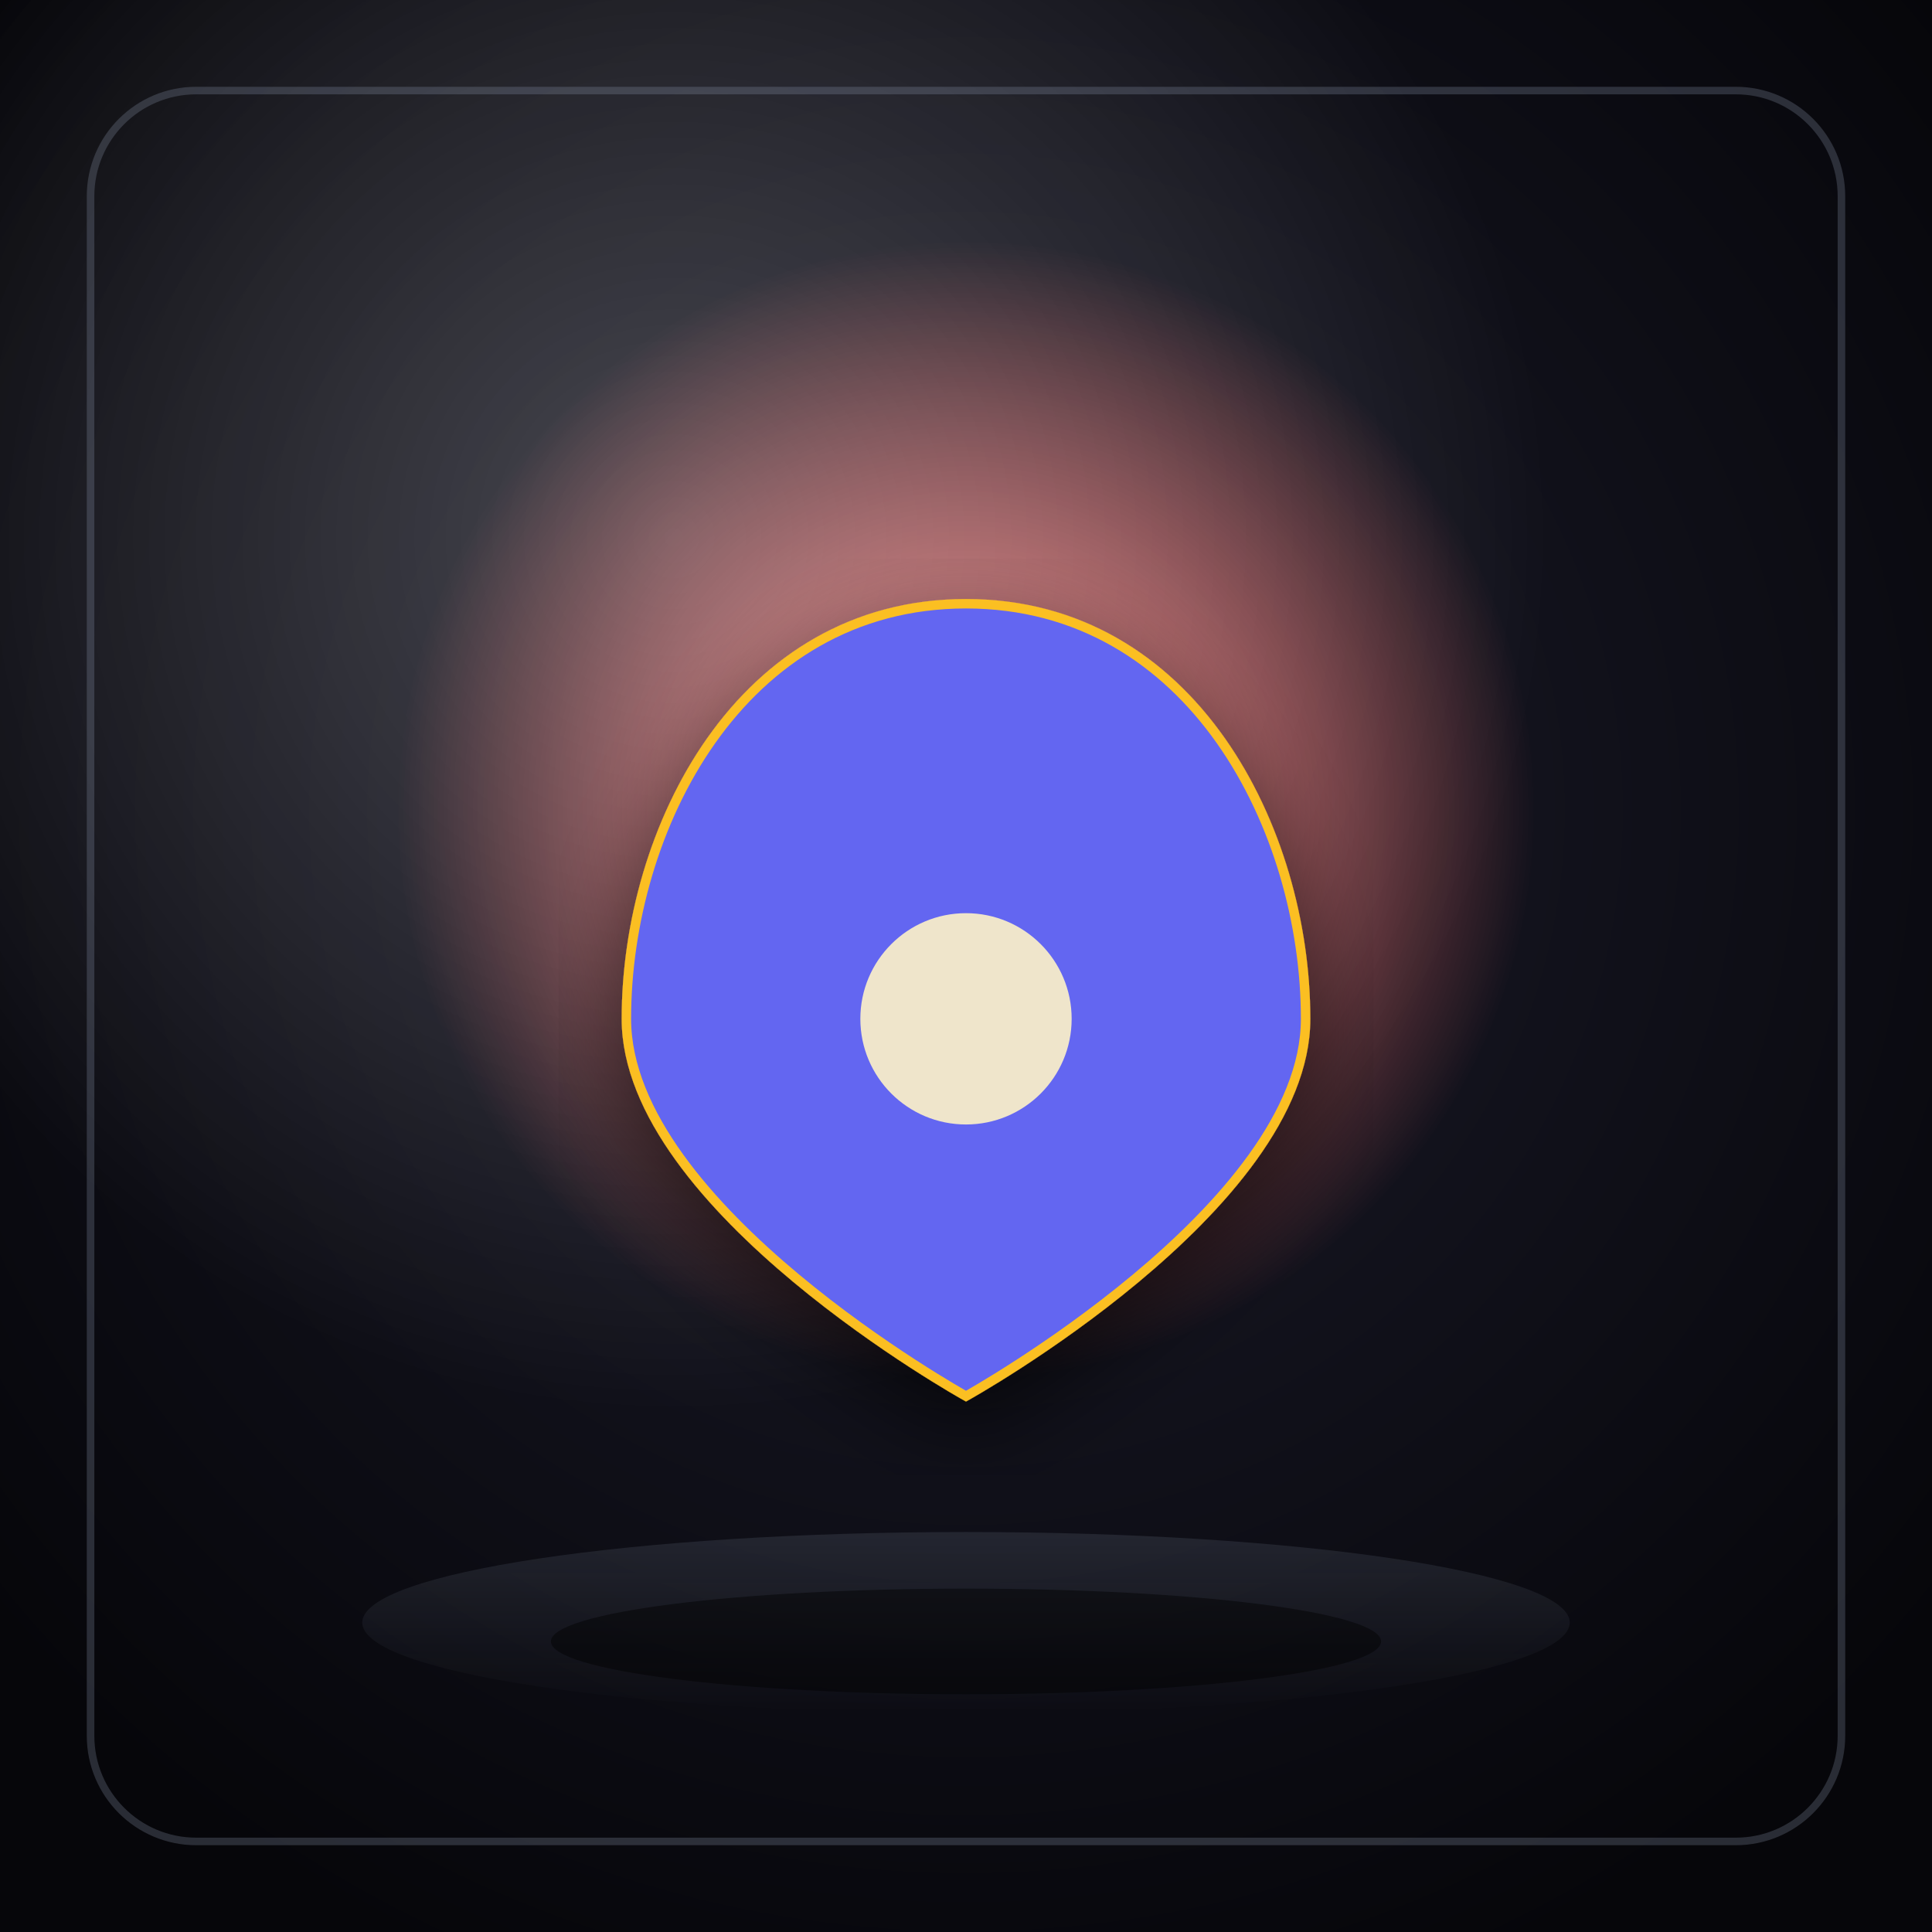
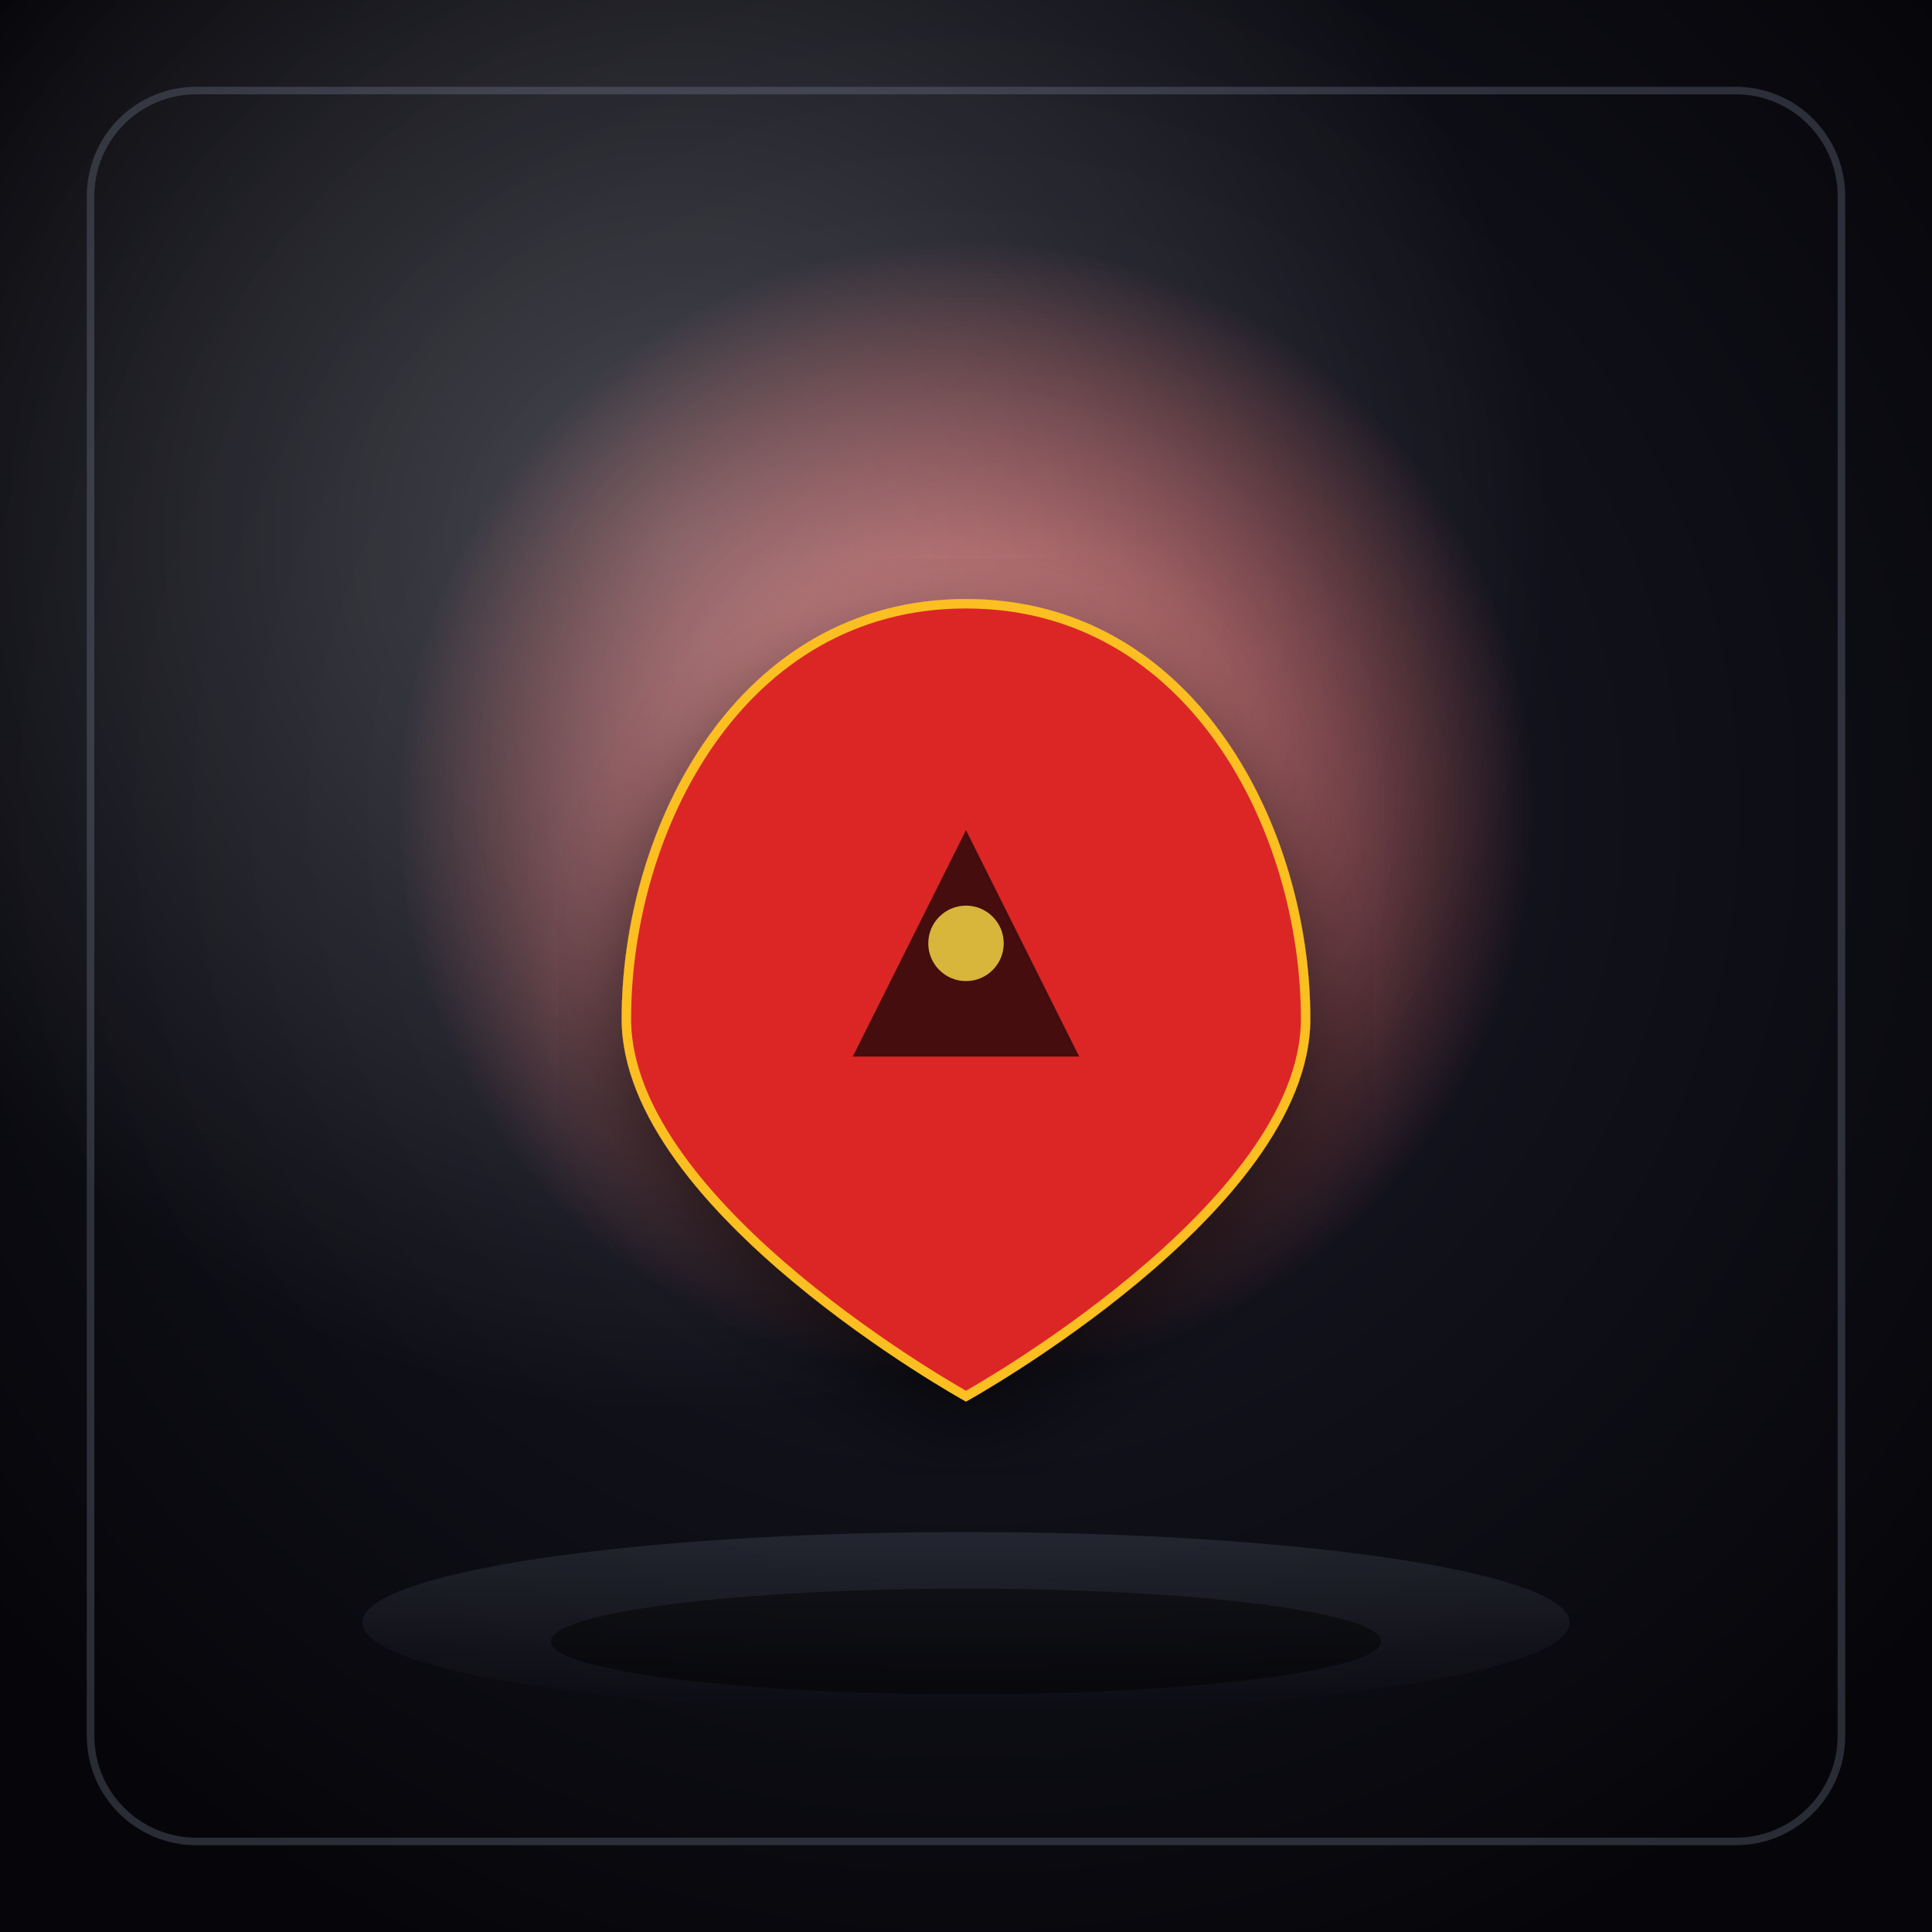
<svg xmlns="http://www.w3.org/2000/svg" width="1024" height="1024" viewBox="0 0 1024 1024">
  <defs>
    <radialGradient id="bg_location_volcano" cx="50%" cy="42%" r="65%">
      <stop offset="0%" stop-color="#dc2626" stop-opacity="0.55" />
      <stop offset="45%" stop-color="#12121c" />
      <stop offset="100%" stop-color="#06060a" />
    </radialGradient>
    <radialGradient id="spot_location_volcano" cx="35%" cy="28%" r="45%">
      <stop offset="0%" stop-color="#ffffff" stop-opacity="0.22" />
      <stop offset="100%" stop-color="#ffffff" stop-opacity="0" />
    </radialGradient>
    <linearGradient id="floor_location_volcano" x1="0" y1="0" x2="0" y2="1">
      <stop offset="0%" stop-color="#94a3b8" stop-opacity="0.15" />
      <stop offset="100%" stop-color="#94a3b8" stop-opacity="0" />
    </linearGradient>
    <filter id="shadow_location_volcano">
      <feDropShadow dx="0" dy="18" stdDeviation="24" flood-color="#000" flood-opacity="0.65" />
    </filter>
    <filter id="glow_location_volcano">
      <feGaussianBlur stdDeviation="8" result="b" />
      <feMerge>
        <feMergeNode in="b" />
        <feMergeNode in="SourceGraphic" />
      </feMerge>
    </filter>
  </defs>
  <rect width="1024" height="1024" fill="url(#bg_location_volcano)" />
  <rect width="1024" height="1024" fill="url(#spot_location_volcano)" />
  <ellipse cx="512" cy="860" rx="320" ry="48" fill="url(#floor_location_volcano)" />
  <ellipse cx="512" cy="870" rx="220" ry="28" fill="#000" opacity="0.45" />
  <g filter="url(#shadow_location_volcano)">
    <g transform="translate(512,520)">
-       <path d="M0,-200 C-120,-200 -180,-80 -180,20 C-180,120 0,220 0,220 C0,220 180,120 180,20 C180,-80 120,-200 0,-200 Z" fill="#6366f1" stroke="#fbbf24" stroke-width="5" />
-       <circle cx="0" cy="20" r="56" fill="#fef3c7" opacity="0.9" />
+       <path d="M0,-200 C-120,-200 -180,-80 -180,20 C-180,120 0,220 0,220 C0,220 180,120 180,20 C180,-80 120,-200 0,-200 Z" fill="#dc2626" stroke="#fbbf24" stroke-width="5" />
+       <polygon points="0,-80 -60,40 60,40" fill="#450a0a" />
+       <circle cx="0" cy="-20" r="20" fill="#fde047" opacity="0.8" />
    </g>
  </g>
  <rect x="48" y="48" width="928" height="928" rx="56" fill="none" stroke="#94a3b8" stroke-opacity="0.25" stroke-width="4" />
</svg>
